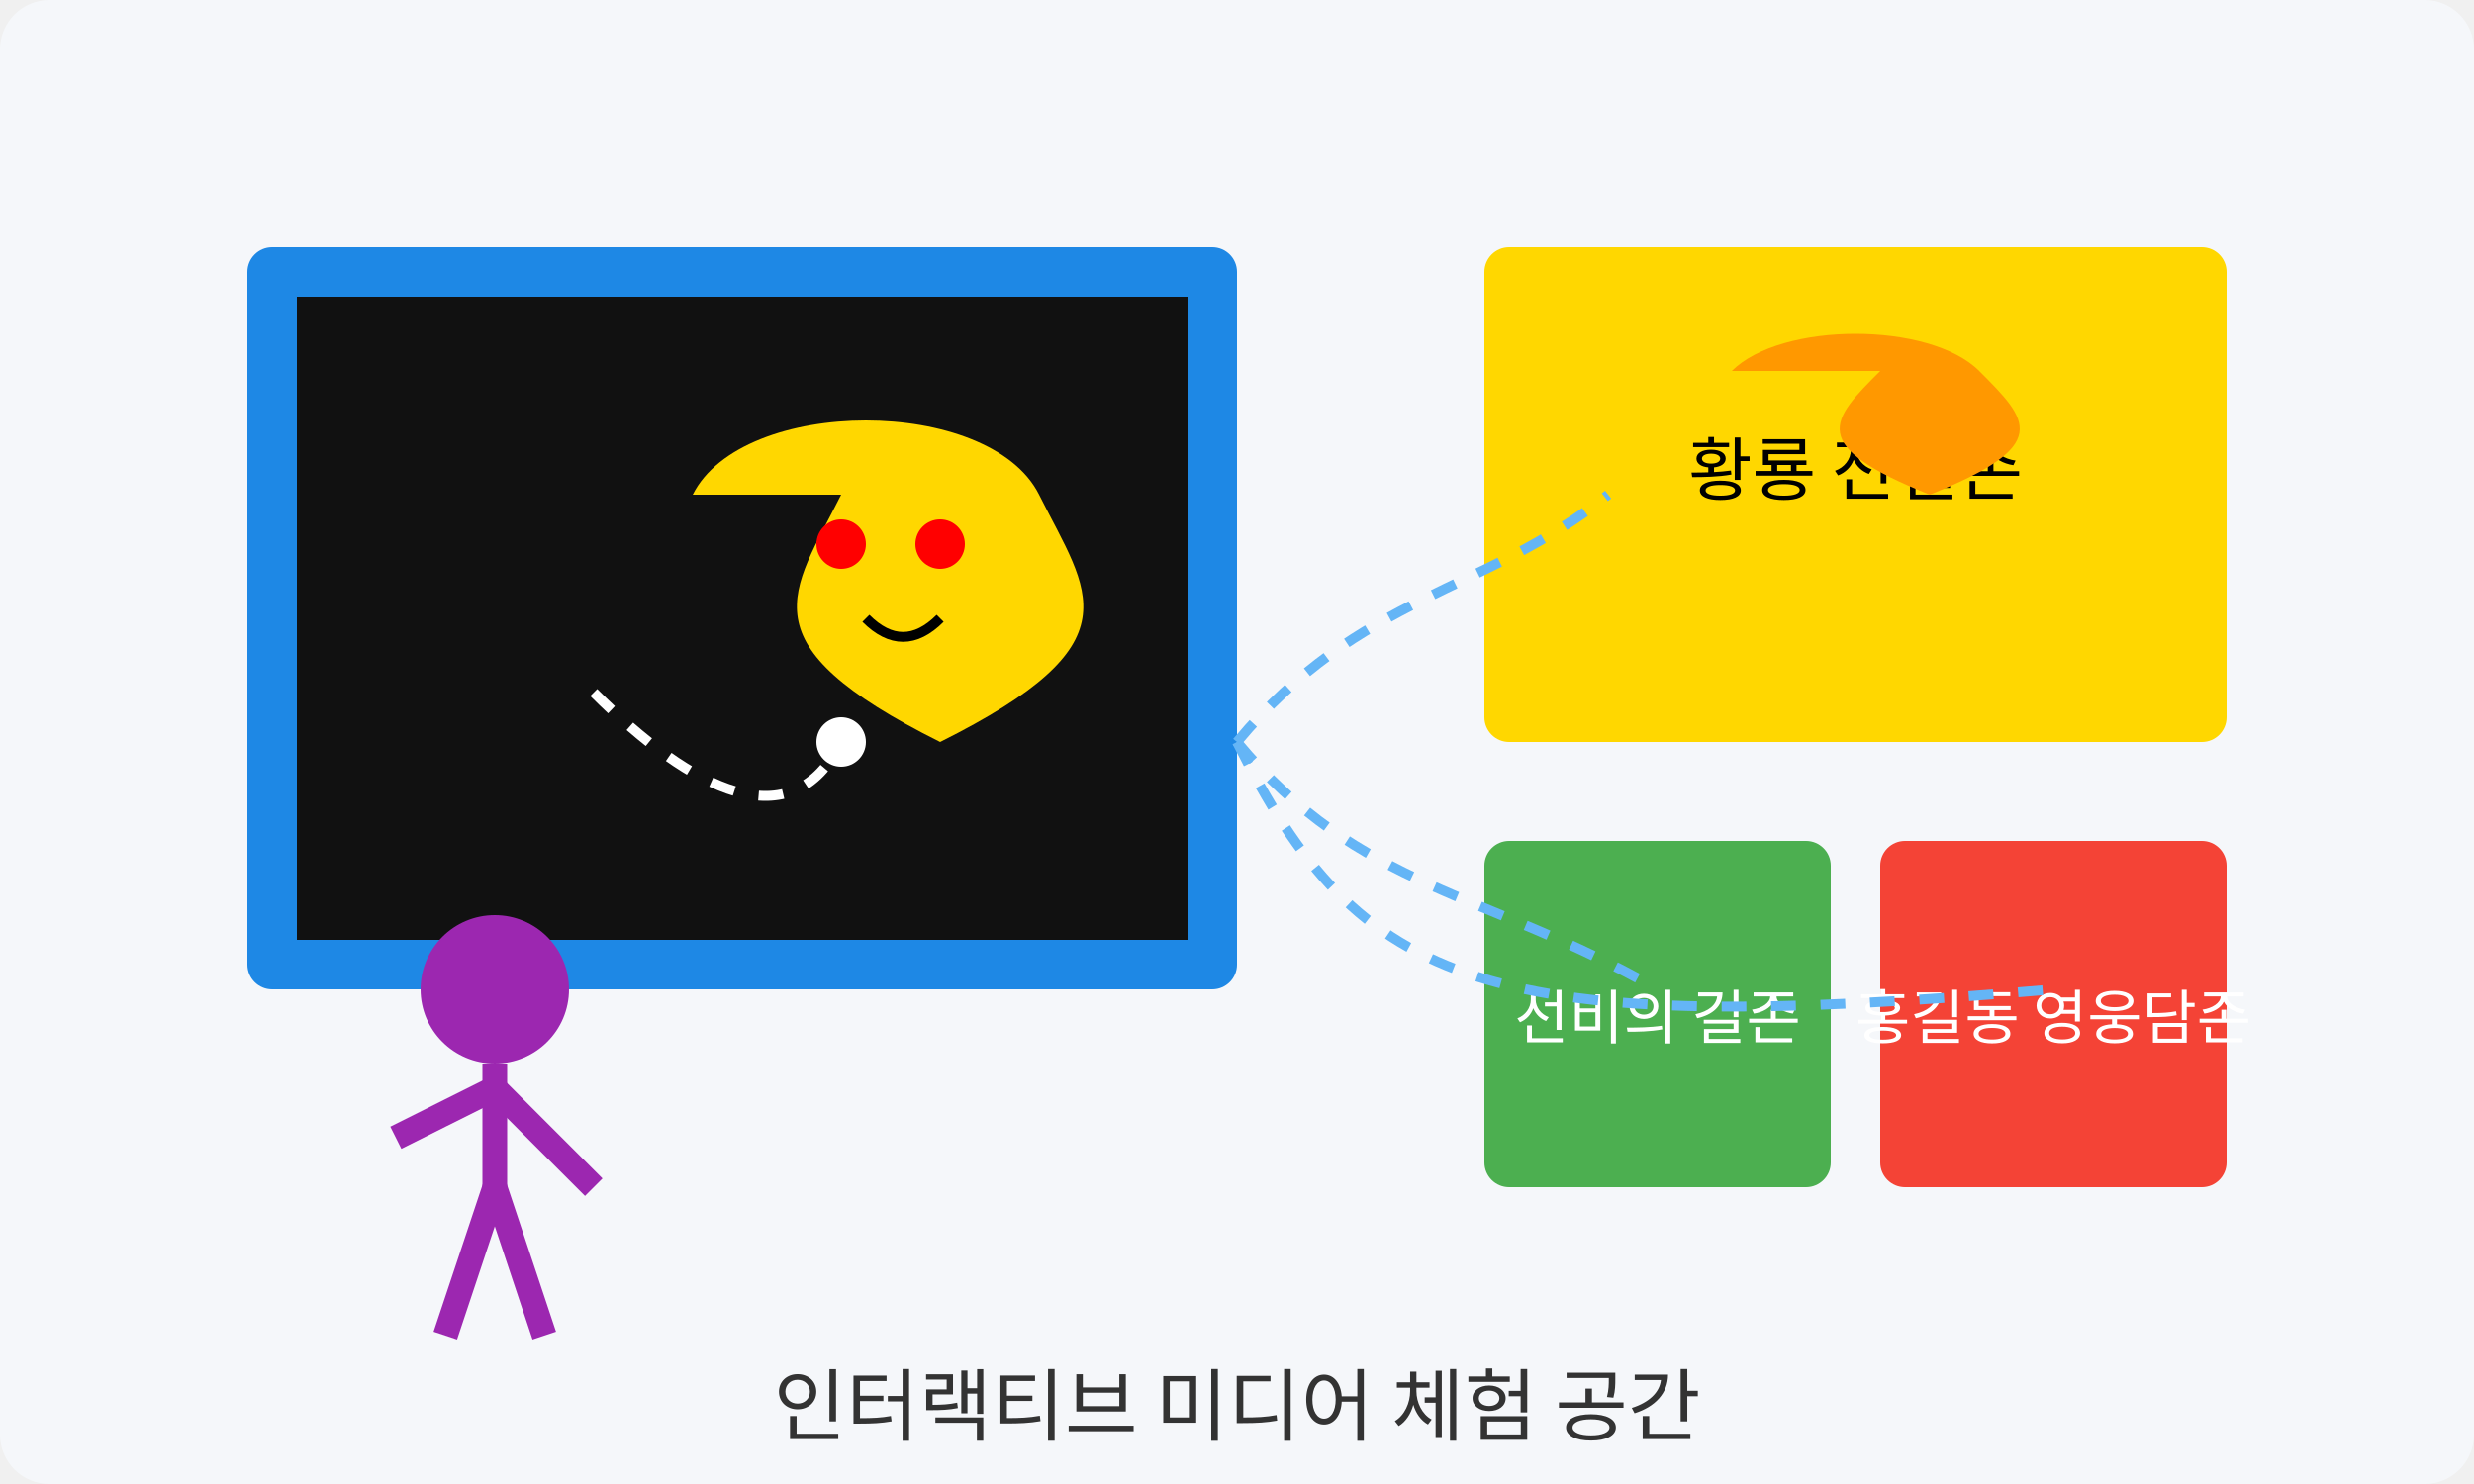
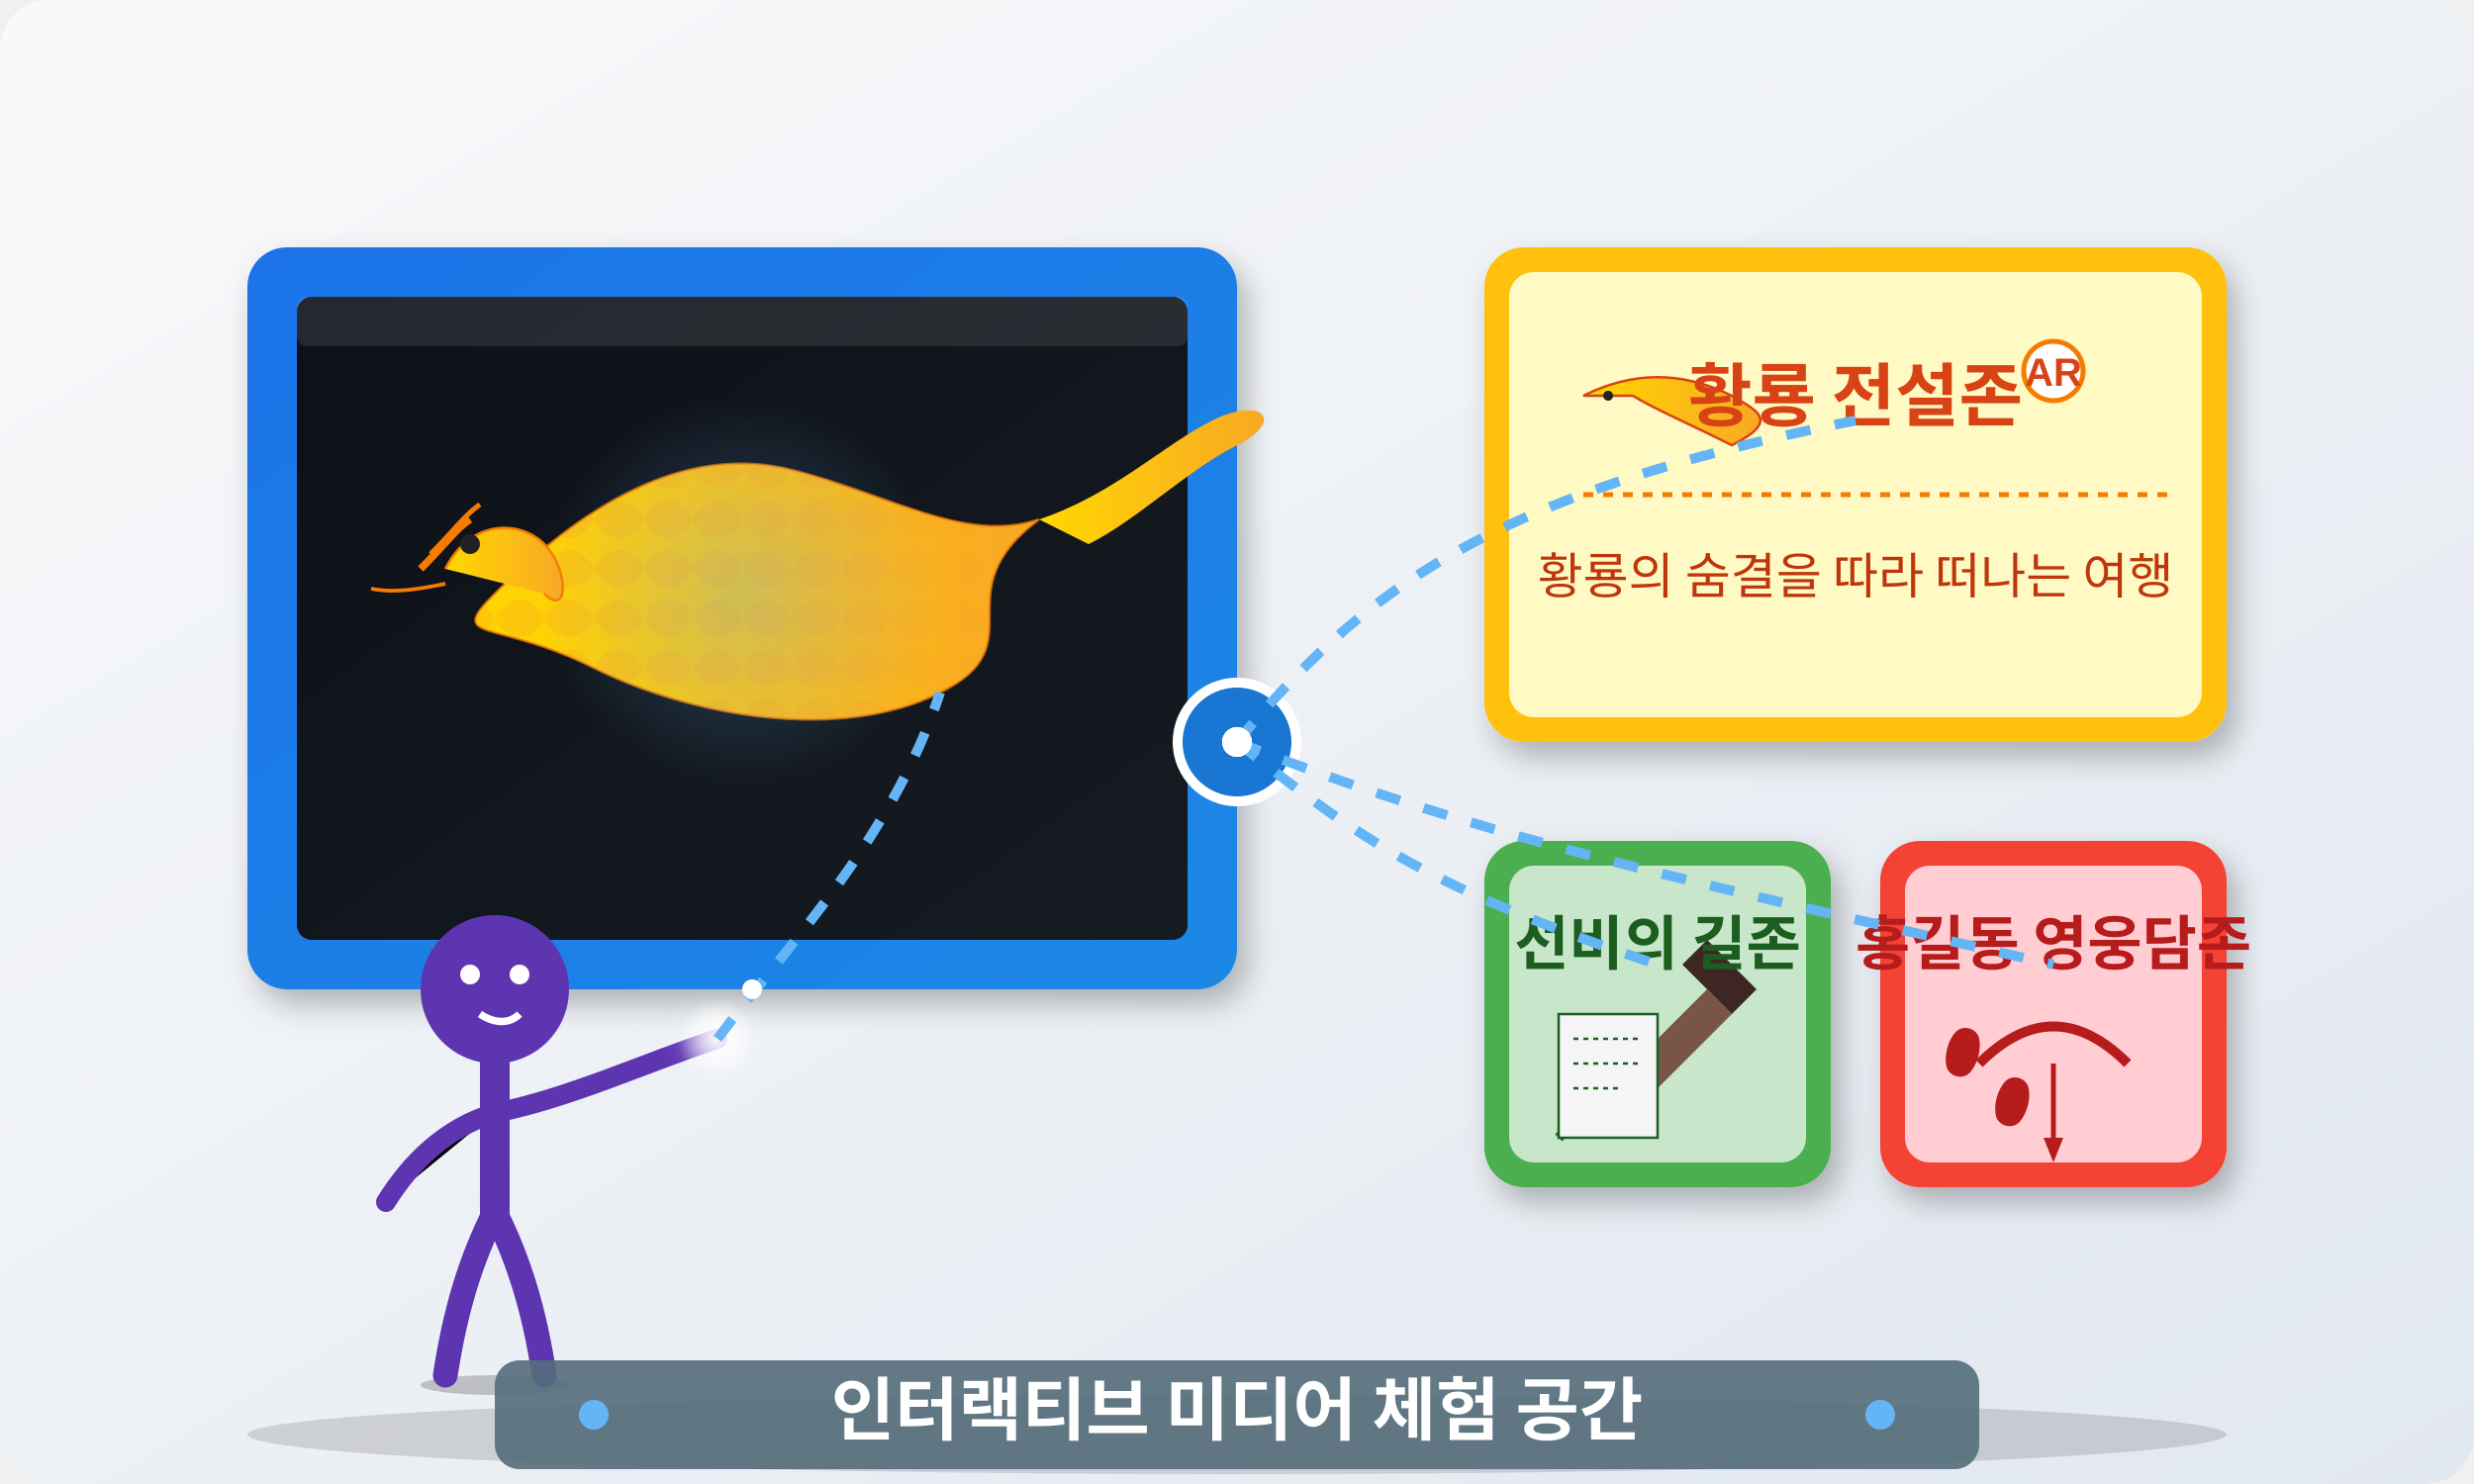
<svg xmlns="http://www.w3.org/2000/svg" width="500" height="300" viewBox="0 0 500 300">
-   <rect width="500" height="300" fill="#f5f7fa" rx="10" ry="10" />
-   <rect x="50" y="50" width="200" height="150" fill="#1e88e5" rx="5" ry="5" />
-   <rect x="60" y="60" width="180" height="130" fill="#111111" />
-   <path d="M140,100 C150,80 200,80 210,100 C220,120 230,130 190,150 C150,130 160,120 170,100 Z" fill="#ffd700" />
-   <circle cx="170" cy="110" r="5" fill="#ff0000" />
-   <circle cx="190" cy="110" r="5" fill="#ff0000" />
-   <path d="M175,125 C180,130 185,130 190,125" stroke="#000000" stroke-width="2" fill="none" />
-   <circle cx="100" cy="200" r="15" fill="#9c27b0" />
-   <line x1="100" y1="215" x2="100" y2="240" stroke="#9c27b0" stroke-width="5" />
-   <line x1="100" y1="220" x2="80" y2="230" stroke="#9c27b0" stroke-width="5" />
-   <line x1="100" y1="220" x2="120" y2="240" stroke="#9c27b0" stroke-width="5" />
-   <line x1="100" y1="240" x2="90" y2="270" stroke="#9c27b0" stroke-width="5" />
-   <line x1="100" y1="240" x2="110" y2="270" stroke="#9c27b0" stroke-width="5" />
-   <path d="M120,140 C140,160 160,170 170,150" stroke="#ffffff" stroke-width="2" stroke-dasharray="5,5" fill="none" />
-   <circle cx="170" cy="150" r="5" fill="#ffffff" />
-   <rect x="300" y="50" width="150" height="100" fill="#ffd700" rx="5" ry="5" />
-   <text x="375" y="100" text-anchor="middle" font-size="14" fill="#000000">황룡 전설존</text>
-   <path d="M350,75 C360,65 390,65 400,75 C410,85 415,90 390,100 C365,90 370,85 380,75 Z" fill="#ff9800" />
-   <rect x="300" y="170" width="70" height="70" fill="#4caf50" rx="5" ry="5" />
-   <text x="335" y="210" text-anchor="middle" font-size="12" fill="#ffffff">선비의 길존</text>
-   <rect x="380" y="170" width="70" height="70" fill="#f44336" rx="5" ry="5" />
-   <text x="415" y="210" text-anchor="middle" font-size="12" fill="#ffffff">홍길동 영웅담존</text>
-   <path d="M250,150 C275,120 300,120 325,100" stroke="#64b5f6" stroke-width="2" stroke-dasharray="5,5" fill="none" />
-   <path d="M250,150 C275,180 300,180 335,200" stroke="#64b5f6" stroke-width="2" stroke-dasharray="5,5" fill="none" />
-   <path d="M250,150 C275,200 300,210 415,200" stroke="#64b5f6" stroke-width="2" stroke-dasharray="5,5" fill="none" />
-   <text x="250" y="290" text-anchor="middle" font-size="16" fill="#333">인터랙티브 미디어 체험 공간</text>
+   <defs>
+     <linearGradient id="bgGradient" x1="0%" y1="0%" x2="100%" y2="100%">
+       <stop offset="0%" stop-color="#f8f9fa" />
+       <stop offset="100%" stop-color="#e2e8f0" />
+     </linearGradient>
+     <linearGradient id="mediaWallGradient" x1="0%" y1="0%" x2="100%" y2="100%">
+       <stop offset="0%" stop-color="#1a73e8" />
+       <stop offset="100%" stop-color="#1e88e5" />
+     </linearGradient>
+     <linearGradient id="screenGradient" x1="0%" y1="0%" x2="100%" y2="100%">
+       <stop offset="0%" stop-color="#0d1117" />
+       <stop offset="100%" stop-color="#161b22" />
+     </linearGradient>
+     <linearGradient id="dragonGradient" x1="0%" y1="0%" x2="100%" y2="0%">
+       <stop offset="0%" stop-color="#ffd700" />
+       <stop offset="100%" stop-color="#f9a825" />
+     </linearGradient>
+     <filter id="shadow" x="-20%" y="-20%" width="140%" height="140%">
+       <feDropShadow dx="2" dy="3" stdDeviation="3" flood-color="#00000044" />
+     </filter>
+     <filter id="glow" x="-50%" y="-50%" width="200%" height="200%">
+       <feGaussianBlur stdDeviation="2.5" result="blur" />
+       <feComposite in="SourceGraphic" in2="blur" operator="over" />
+     </filter>
+     <radialGradient id="interactionGlow" cx="50%" cy="50%" r="50%" fx="50%" fy="50%">
+       <stop offset="0%" stop-color="#64b5f6" stop-opacity="1" />
+       <stop offset="100%" stop-color="#64b5f6" stop-opacity="0" />
+     </radialGradient>
+     <radialGradient id="touchGlow" cx="50%" cy="50%" r="50%" fx="50%" fy="50%">
+       <stop offset="0%" stop-color="#ffffff" stop-opacity="0.9" />
+       <stop offset="100%" stop-color="#ffffff" stop-opacity="0" />
+     </radialGradient>
+     <pattern id="dragonScale" width="10" height="10" patternUnits="userSpaceOnUse">
+       <path d="M0,5 C2.5,0 7.5,0 10,5 C7.5,10 2.5,10 0,5 Z" fill="#f9a825" fill-opacity="0.3" />
+     </pattern>
+   </defs>
+   <rect width="500" height="300" fill="url(#bgGradient)" rx="10" ry="10" />
+   <ellipse cx="250" cy="290" rx="200" ry="8" fill="#00000022" />
+   <g class="media-wall">
+     <rect x="50" y="50" width="200" height="150" fill="url(#mediaWallGradient)" rx="8" ry="8" filter="url(#shadow)" />
+     <rect x="60" y="60" width="180" height="130" fill="url(#screenGradient)" rx="3" ry="3" />
+     <rect x="60" y="60" width="180" height="10" fill="#ffffff" fill-opacity="0.1" rx="2" ry="2" />
+     <g class="dragon">
+       <path d="M210,105 C225,100 235,90 245,85 C255,80 260,85 250,90 C240,95 230,105 220,110" fill="url(#dragonGradient)">
+         <animate attributeName="d" values="           M210,105 C225,100 235,90 245,85 C255,80 260,85 250,90 C240,95 230,105 220,110;           M210,105 C225,95 240,85 250,80 C260,75 265,80 255,85 C245,90 235,100 225,105;           M210,105 C225,100 235,90 245,85 C255,80 260,85 250,90 C240,95 230,105 220,110" dur="4s" repeatCount="indefinite" />
+       </path>
+       <path d="M100,120 C120,100 140,90 160,95 C180,100 195,110 210,105                 C190,120 210,130 190,140 C170,150 140,145 120,135 C100,125 90,130 100,120 Z" fill="url(#dragonGradient)" stroke="#f57c00" stroke-width="0.5" stroke-opacity="0.7" />
+       <path d="M100,120 C120,100 140,90 160,95 C180,100 195,110 210,105                 C190,120 210,130 190,140 C170,150 140,145 120,135 C100,125 90,130 100,120 Z" fill="url(#dragonScale)" />
+       <path d="M90,115 C95,105 105,105 110,110 C115,115 115,125 110,120" fill="url(#dragonGradient)" stroke="#f57c00" stroke-width="0.5">
+         <animate attributeName="d" values="           M90,115 C95,105 105,105 110,110 C115,115 115,125 110,120;           M88,113 C93,103 103,103 108,108 C113,113 113,123 108,118;           M90,115 C95,105 105,105 110,110 C115,115 115,125 110,120" dur="2s" repeatCount="indefinite" />
+       </path>
+       <circle cx="95" cy="110" r="2" fill="#222222">
+         <animate attributeName="r" values="2;1.5;2" dur="3s" repeatCount="indefinite" />
+       </circle>
+       <path d="M85,115 C90,110 92,107 95,105" stroke="#f57c00" stroke-width="1.5" fill="none" />
+       <path d="M87,112 C92,107 94,104 97,102" stroke="#f57c00" stroke-width="1" fill="none" />
+       <path d="M90,118 C85,119 80,120 75,119" stroke="#f57c00" stroke-width="0.75" fill="none">
+         <animate attributeName="d" values="           M90,118 C85,119 80,120 75,119;           M90,118 C85,117 80,118 75,117;           M90,118 C85,119 80,120 75,119" dur="3s" repeatCount="indefinite" />
+       </path>
+       <circle cx="150" cy="120" r="40" fill="url(#interactionGlow)" opacity="0.3">
+         <animate attributeName="opacity" values="0.3;0.5;0.3" dur="4s" repeatCount="indefinite" />
+       </circle>
+     </g>
+   </g>
+   <g class="person">
+     <ellipse cx="100" cy="280" rx="15" ry="2" fill="#00000033" />
+     <path d="M100,245 C95,255 92,265 90,278" stroke="#5e35b1" stroke-width="5" stroke-linecap="round" />
+     <path d="M100,245 C105,255 108,265 110,278" stroke="#5e35b1" stroke-width="5" stroke-linecap="round" />
+     <path d="M100,215 C100,225 100,235 100,245" stroke="#5e35b1" stroke-width="6" stroke-linecap="round" />
+     <path d="M100,225 C90,228 83,235 78,243" stroke="#5e35b1" stroke-width="4" stroke-linecap="round" />
+     <path d="M100,225 C115,222 130,215 145,210" stroke="#5e35b1" stroke-width="4" stroke-linecap="round">
+       <animate attributeName="d" values="         M100,225 C115,222 130,215 145,210;         M100,225 C115,220 130,213 145,208;         M100,225 C115,222 130,215 145,210" dur="2s" repeatCount="indefinite" />
+     </path>
+     <circle cx="100" cy="200" r="15" fill="#5e35b1" />
+     <circle cx="95" cy="197" r="2" fill="#ffffff" />
+     <circle cx="105" cy="197" r="2" fill="#ffffff" />
+     <path d="M97,205 C100,207 103,207 105,205" stroke="#ffffff" stroke-width="1.5" fill="none" />
+   </g>
+   <g class="interaction">
+     <circle cx="145" cy="210" r="8" fill="url(#touchGlow)" filter="url(#glow)">
+       <animate attributeName="r" values="8;12;8" dur="1.5s" repeatCount="indefinite" />
+       <animate attributeName="opacity" values="1;0.7;1" dur="1.5s" repeatCount="indefinite" />
+     </circle>
+     <path d="M145,210 C160,190 180,170 190,140" stroke="#64b5f6" stroke-width="2" stroke-dasharray="5,5" fill="none">
+       <animate attributeName="stroke-dashoffset" values="20;0" dur="1.5s" repeatCount="indefinite" />
+     </path>
+     <circle cx="152" cy="200" r="2" fill="#ffffff">
+       <animate attributeName="cx" values="145;160;180;190" dur="1.5s" repeatCount="indefinite" />
+       <animate attributeName="cy" values="210;190;170;140" dur="1.5s" repeatCount="indefinite" />
+     </circle>
+   </g>
+   <g class="experience-zones">
+     <g class="dragon-zone">
+       <rect x="300" y="50" width="150" height="100" fill="#ffc107" rx="8" ry="8" filter="url(#shadow)" />
+       <rect x="305" y="55" width="140" height="90" fill="#fff9c4" rx="5" ry="5" />
+       <path d="M320,80 C330,75 340,75 350,80 C355,83 360,85 350,90 C340,85 335,83 330,80 Z" fill="url(#dragonGradient)" stroke="#d84315" stroke-width="0.5" />
+       <circle cx="325" cy="80" r="1" fill="#222222" />
+       <text x="375" y="85" text-anchor="middle" font-family="Arial, sans-serif" font-weight="bold" font-size="14" fill="#d84315">황룡 전설존</text>
+       <path d="M320,100 L440,100" stroke="#f57c00" stroke-width="1" stroke-dasharray="2,2" />
+       <text x="375" y="120" text-anchor="middle" font-family="Arial, sans-serif" font-size="10" fill="#bf360c">황룡의 숨결을 따라 떠나는 여행</text>
+       <circle cx="415" cy="75" r="6" fill="#ffffff" stroke="#f57c00" stroke-width="1">
+         <animate attributeName="r" values="6;7;6" dur="2s" repeatCount="indefinite" />
+       </circle>
+       <text x="415" y="78" text-anchor="middle" font-family="Arial, sans-serif" font-weight="bold" font-size="8" fill="#d84315">AR</text>
+     </g>
+     <g class="scholar-zone">
+       <rect x="300" y="170" width="70" height="70" fill="#4caf50" rx="8" ry="8" filter="url(#shadow)" />
+       <rect x="305" y="175" width="60" height="60" fill="#c8e6c9" rx="5" ry="5" />
+       <g transform="translate(0,10)">
+         <line x1="315" y1="220" x2="325" y2="210" stroke="#1b5e20" stroke-width="2" />
+         <path d="M325,210 L345,190 L350,195 L330,215 Z" fill="#795548" />
+         <path d="M350,195 L355,190 L345,180 L340,185 Z" fill="#3e2723" />
+         <rect x="315" y="195" width="20" height="25" fill="#f5f5f5" stroke="#1b5e20" stroke-width="0.5" />
+         <path d="M318,200 L332,200 M318,205 L332,205 M318,210 L328,210" stroke="#1b5e20" stroke-width="0.5" stroke-dasharray="1,1" />
+       </g>
+       <text x="335" y="195" text-anchor="middle" font-family="Arial, sans-serif" font-weight="bold" font-size="12" fill="#1b5e20">선비의 길존</text>
+     </g>
+     <g class="honggildon-zone">
+       <rect x="380" y="170" width="70" height="70" fill="#f44336" rx="8" ry="8" filter="url(#shadow)" />
+       <rect x="385" y="175" width="60" height="60" fill="#ffcdd2" rx="5" ry="5" />
+       <path d="M400,215 C410,205 420,205 430,215" stroke="#b71c1c" stroke-width="2" fill="none" />
+       <line x1="415" y1="215" x2="415" y2="230" stroke="#b71c1c" stroke-width="1" />
+       <path d="M413,230 L415,235 L417,230" fill="#b71c1c" />
+       <text x="415" y="195" text-anchor="middle" font-family="Arial, sans-serif" font-weight="bold" font-size="12" fill="#b71c1c">홍길동 영웅담존</text>
+       <path d="M395,210 C396,208 399,208 400,210 C401,212 401,215 400,217 C399,219 396,219 395,217 C394,215 394,212 395,210 Z" fill="#b71c1c" transform="rotate(15, 400, 210)" />
+       <path d="M405,220 C406,218 409,218 410,220 C411,222 411,225 410,227 C409,229 406,229 405,227 C404,225 404,222 405,220 Z" fill="#b71c1c" transform="rotate(15, 410, 220)" />
+     </g>
+   </g>
+   <g class="connection-lines">
+     <circle cx="250" cy="150" r="12" fill="#1976d2" stroke="#ffffff" stroke-width="2">
+       <animate attributeName="r" values="12;14;12" dur="3s" repeatCount="indefinite" />
+       <animate attributeName="stroke-opacity" values="1;0.7;1" dur="3s" repeatCount="indefinite" />
+     </circle>
+     <path d="M250,150 C275,120 300,100 375,85" stroke="#64b5f6" stroke-width="2" stroke-dasharray="5,5" fill="none">
+       <animate attributeName="stroke-dashoffset" values="20;0" dur="2s" repeatCount="indefinite" />
+     </path>
+     <path d="M250,150 C275,170 290,180 335,195" stroke="#64b5f6" stroke-width="2" stroke-dasharray="5,5" fill="none">
+       <animate attributeName="stroke-dashoffset" values="20;0" dur="2.3s" repeatCount="indefinite" />
+     </path>
+     <path d="M250,150 C300,170 350,180 415,195" stroke="#64b5f6" stroke-width="2" stroke-dasharray="5,5" fill="none">
+       <animate attributeName="stroke-dashoffset" values="20;0" dur="2.6s" repeatCount="indefinite" />
+     </path>
+     <circle cx="250" cy="150" r="3" fill="#ffffff">
+       <animate attributeName="cx" values="250;290;330;375" dur="2s" begin="0s" repeatCount="indefinite" />
+       <animate attributeName="cy" values="150;125;100;85" dur="2s" begin="0s" repeatCount="indefinite" />
+       <animate attributeName="opacity" values="1;0" dur="2s" begin="0s" repeatCount="indefinite" />
+     </circle>
+     <circle cx="250" cy="150" r="3" fill="#ffffff">
+       <animate attributeName="cx" values="250;290;335" dur="2.3s" begin="0.5s" repeatCount="indefinite" />
+       <animate attributeName="cy" values="150;170;195" dur="2.3s" begin="0.5s" repeatCount="indefinite" />
+       <animate attributeName="opacity" values="1;0" dur="2.3s" begin="0.5s" repeatCount="indefinite" />
+     </circle>
+     <circle cx="250" cy="150" r="3" fill="#ffffff">
+       <animate attributeName="cx" values="250;330;415" dur="2.6s" begin="1s" repeatCount="indefinite" />
+       <animate attributeName="cy" values="150;180;195" dur="2.6s" begin="1s" repeatCount="indefinite" />
+       <animate attributeName="opacity" values="1;0" dur="2.6s" begin="1s" repeatCount="indefinite" />
+     </circle>
+   </g>
+   <g class="title-bar">
+     <rect x="100" y="275" width="300" height="22" rx="5" ry="5" fill="#546e7a" opacity="0.9" />
+     <text x="250" y="290" text-anchor="middle" font-family="Arial, sans-serif" font-weight="bold" font-size="14" fill="#ffffff">인터랙티브 미디어 체험 공간</text>
+     <circle cx="120" cy="286" r="3" fill="#64b5f6" />
+     <circle cx="380" cy="286" r="3" fill="#64b5f6" />
+   </g>
</svg>
